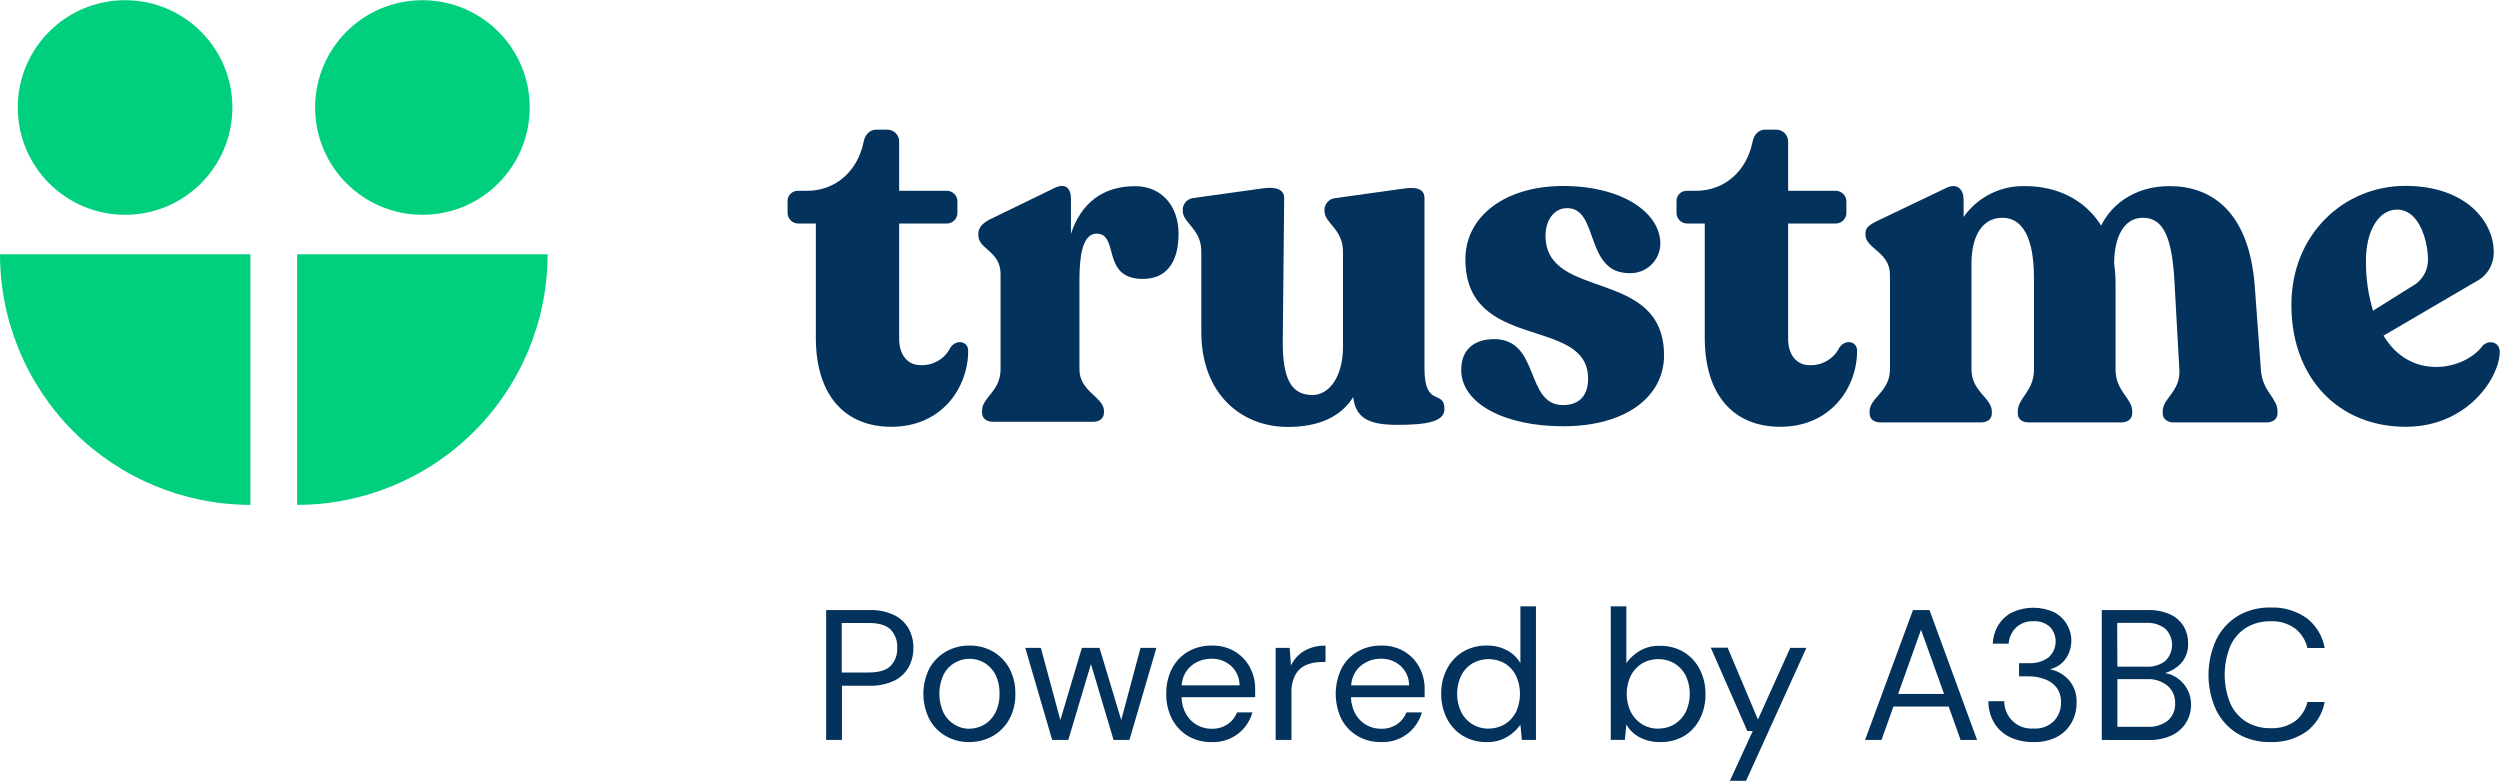
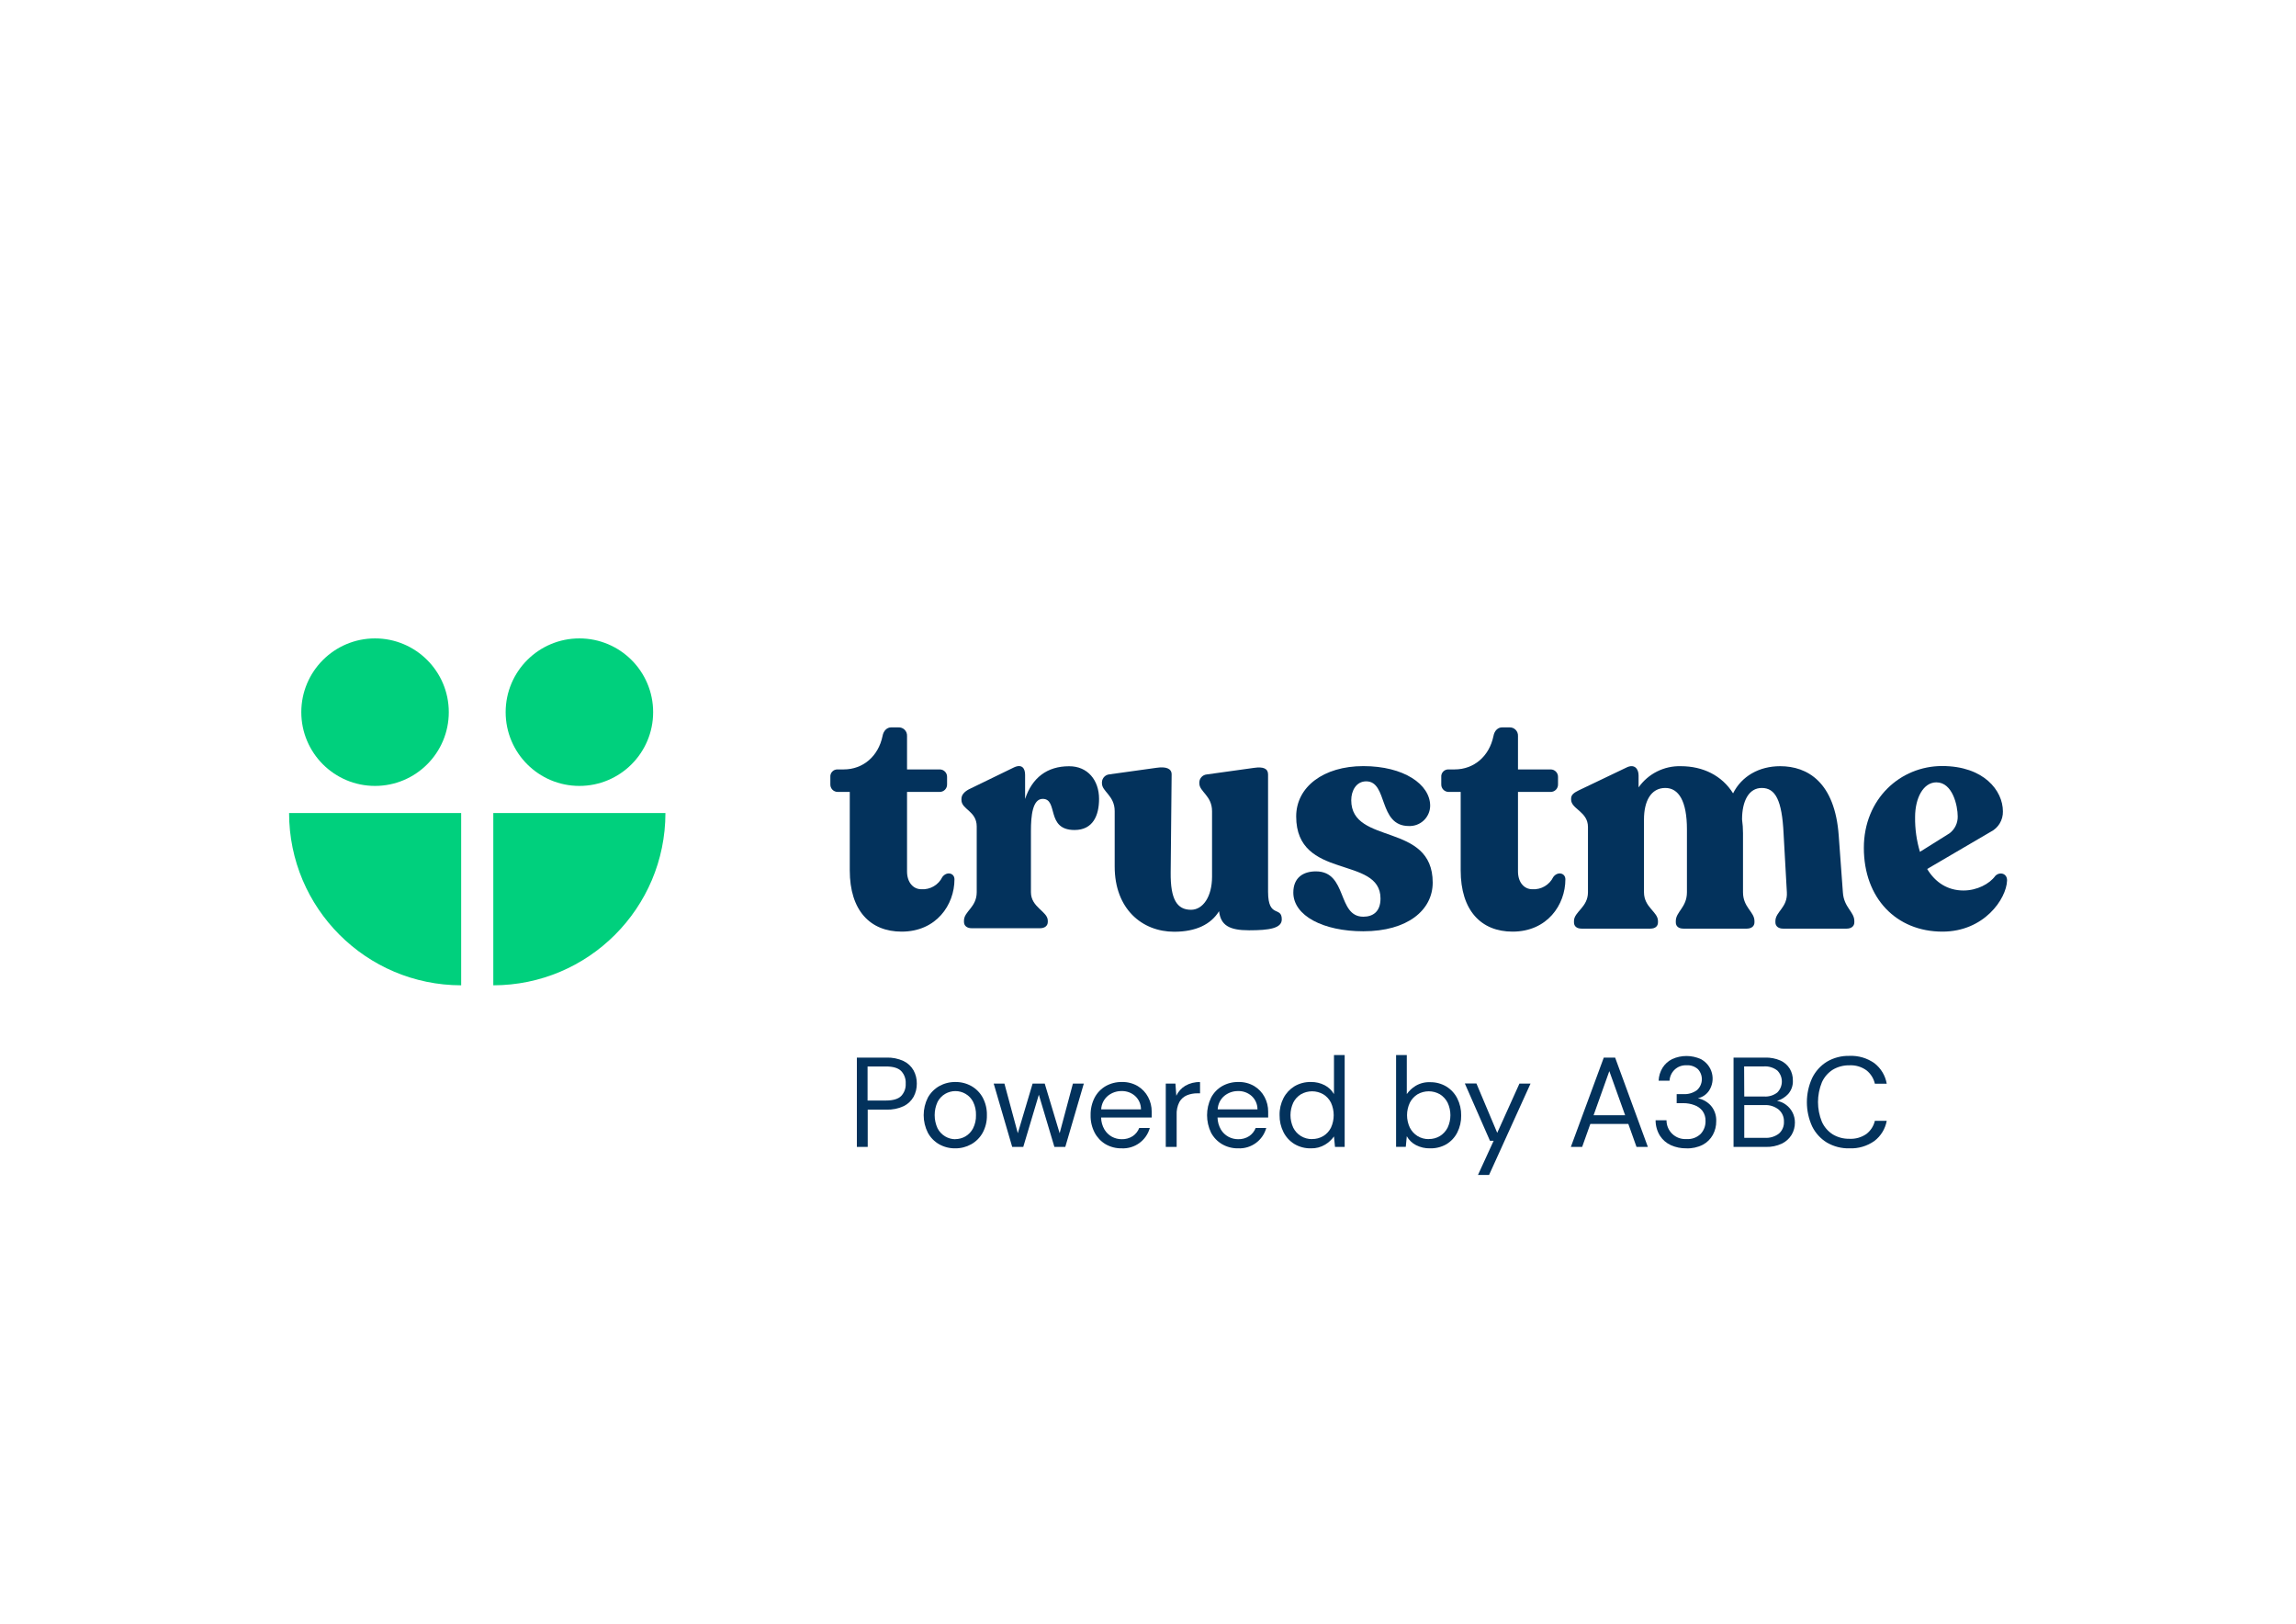
- <svg xmlns="http://www.w3.org/2000/svg" width="630" height="197" viewBox="0 0 630 197" fill="none">
-   <path d="M205.59 85.09V56.33H201.15C200.789 56.329 200.432 56.255 200.1 56.113C199.768 55.971 199.468 55.764 199.218 55.504C198.968 55.243 198.773 54.935 198.645 54.598C198.516 54.261 198.457 53.901 198.47 53.54V50.87C198.438 50.505 198.485 50.137 198.607 49.792C198.729 49.447 198.923 49.131 199.177 48.867C199.431 48.603 199.738 48.396 200.078 48.26C200.419 48.124 200.784 48.063 201.15 48.08H203.37C210.49 48.08 216.09 43.23 217.61 35.83C217.96 33.88 219.24 32.67 220.76 32.67H223.44C223.86 32.648 224.28 32.715 224.673 32.867C225.066 33.018 225.422 33.25 225.719 33.548C226.016 33.846 226.247 34.203 226.397 34.596C226.547 34.989 226.613 35.41 226.59 35.83V48.08H238.59C238.951 48.081 239.308 48.155 239.64 48.297C239.972 48.439 240.272 48.646 240.522 48.907C240.772 49.167 240.967 49.475 241.096 49.812C241.224 50.15 241.284 50.509 241.27 50.87V53.54C241.284 53.901 241.224 54.261 241.096 54.598C240.967 54.935 240.772 55.243 240.522 55.504C240.272 55.764 239.972 55.971 239.64 56.113C239.308 56.255 238.951 56.329 238.59 56.33H226.59V85.46C226.59 89.58 228.92 92.01 231.84 92.01C233.424 92.11 235.002 91.736 236.373 90.937C237.745 90.137 238.847 88.948 239.54 87.52C241.18 85.34 243.98 86.07 243.98 88.37C243.98 97.72 237.33 107.55 224.61 107.55C213.05 107.55 205.59 99.78 205.59 85.09Z" fill="#03325C" />
-   <path d="M297 58.88C297 64.95 294.78 70.29 288 70.29C277.38 70.29 282.17 58.88 276.33 58.88C272.6 58.88 272.02 65.19 272.02 70.53V93.11C272.02 98.69 278.2 100.11 278.2 103.54V104C278.2 105.45 277.03 106.3 275.4 106.3H250.27C248.64 106.3 247.47 105.45 247.47 104V103.51C247.47 100.11 252.14 98.66 252.14 93.08V69C252.14 63.29 246.54 62.81 246.54 59.29V58.92C246.54 57.47 247.47 56.37 249.22 55.4L265.68 47.4C268.68 45.94 269.88 47.64 269.88 50.06V58.92C272.44 51.16 277.93 46.92 285.98 46.92C292.86 46.87 297 52.09 297 58.88Z" fill="#03325C" />
-   <path d="M364 103.06C364 106.33 359.45 107.06 352 107.06C344.76 107.06 341.61 105.24 341 100.06C338 104.92 332.48 107.59 324.55 107.59C312.76 107.59 302.73 99.21 302.73 83.68V63.37C302.73 57.67 298.06 56.21 298.06 53.18V52.69C298.106 51.983 298.4 51.316 298.89 50.805C299.381 50.294 300.036 49.974 300.74 49.9L318.13 47.48C321.51 46.99 323.61 47.72 323.61 49.9L323.26 85.82C323.15 95.77 325.6 99.54 330.73 99.54C335.05 99.54 338.43 94.8 338.43 87.4V63.4C338.43 57.7 333.77 56.24 333.77 53.21V52.72C333.816 52.013 334.11 51.346 334.6 50.835C335.091 50.325 335.746 50.004 336.45 49.93L353.84 47.51C357.22 47.02 358.97 47.75 358.97 49.93V93C359 102.81 364 98.08 364 103.06Z" fill="#03325C" />
-   <path d="M368.23 93.23C368.23 87.76 371.85 85.46 376.51 85.46C388.18 85.46 384.22 102.08 393.9 102.08C397.4 102.08 400.2 100.26 400.2 95.41C400.2 79.51 369.28 88.86 369.28 65.32C369.28 54.51 379.28 46.87 393.9 46.87C408.72 46.87 418.41 53.54 418.41 61.43C418.396 62.434 418.181 63.424 417.778 64.343C417.375 65.263 416.792 66.091 416.063 66.781C415.334 67.471 414.474 68.008 413.534 68.36C412.594 68.712 411.593 68.872 410.59 68.83C399.27 68.83 403 52.45 394.95 52.45C391.33 52.45 389.47 55.85 389.47 59.37C389.47 75.99 419.34 67.26 419.34 89.58C419.34 99.66 410.12 107.42 393.9 107.42C379.2 107.42 368.23 101.72 368.23 93.23Z" fill="#03325C" />
-   <path d="M429.6 85.09V56.33H425.17C424.809 56.329 424.451 56.255 424.119 56.113C423.786 55.971 423.486 55.764 423.235 55.504C422.984 55.244 422.788 54.936 422.658 54.599C422.528 54.261 422.468 53.901 422.48 53.54V50.87C422.448 50.504 422.495 50.136 422.617 49.789C422.74 49.443 422.935 49.127 423.19 48.863C423.445 48.599 423.754 48.392 424.095 48.257C424.437 48.122 424.803 48.062 425.17 48.08H427.39C434.5 48.08 440.1 43.23 441.62 35.83C441.97 33.88 443.25 32.67 444.77 32.67H447.45C447.871 32.647 448.292 32.713 448.686 32.863C449.08 33.014 449.438 33.246 449.736 33.544C450.034 33.842 450.266 34.2 450.417 34.594C450.567 34.988 450.633 35.409 450.61 35.83V48.08H462.61C462.971 48.083 463.327 48.157 463.658 48.3C463.989 48.442 464.289 48.65 464.539 48.91C464.788 49.17 464.984 49.477 465.113 49.814C465.242 50.151 465.302 50.51 465.29 50.87V53.54C465.303 53.901 465.244 54.261 465.115 54.598C464.987 54.935 464.792 55.243 464.542 55.504C464.292 55.764 463.992 55.971 463.66 56.113C463.328 56.255 462.971 56.329 462.61 56.33H450.61V85.46C450.61 89.58 452.94 92.01 455.86 92.01C457.444 92.11 459.022 91.736 460.393 90.937C461.764 90.137 462.867 88.948 463.56 87.52C465.19 85.34 467.99 86.07 467.99 88.37C467.99 97.72 461.34 107.55 448.62 107.55C437.07 107.55 429.6 99.78 429.6 85.09Z" fill="#03325C" />
-   <path d="M573.94 103.66V104.15C573.94 105.6 572.77 106.45 571.14 106.45H547.8C546.17 106.45 545 105.6 545 104.15V103.66C545 100.26 549.55 98.66 549.2 93.11L548 71.63C547.42 59.37 545 54.88 540 54.88C535.22 54.88 532.77 59.73 532.77 66.41C533.005 68.097 533.122 69.797 533.12 71.5V93.11C533.12 98.69 537.32 100.26 537.32 103.66V104.15C537.32 105.6 536.15 106.45 534.52 106.45H511.28C509.53 106.45 508.48 105.6 508.48 104.15V103.66C508.48 100.26 512.56 98.66 512.56 93.11V70.05C512.56 59.73 509.56 54.88 504.63 54.88C499.26 54.88 496.81 59.88 496.81 66.41V93.11C496.81 98.69 501.94 100.26 501.94 103.66V104.15C501.94 105.6 500.89 106.45 499.14 106.45H473.94C472.19 106.45 471.14 105.6 471.14 104.15V103.66C471.14 100.26 476.27 98.66 476.27 93.11V69.2C476.27 63.5 470.09 62.64 470.09 59.13V58.76C470.09 57.31 471.25 56.58 472.89 55.76L490.39 47.39C493.31 45.93 494.83 47.87 494.83 50.3V54.67C496.573 52.196 498.902 50.191 501.608 48.835C504.314 47.48 507.314 46.815 510.34 46.9C518.4 46.9 525.4 50.3 529.48 56.85C532.63 50.54 539.05 46.9 546.75 46.9C556.75 46.9 566.82 52.72 568.22 72.38L569.74 93.14C570.09 98.69 573.94 100.26 573.94 103.66Z" fill="#03325C" />
-   <path d="M629.94 88.86C629.7 95.53 621.54 107.55 606.25 107.55C589.33 107.55 577.43 95.29 577.43 76.84C577.43 58.84 590.85 46.84 606.13 46.84C621.41 46.84 628.42 55.84 628.42 63.47C628.458 65.027 628.05 66.562 627.244 67.895C626.438 69.227 625.267 70.301 623.87 70.99L600.65 84.58C603.65 89.58 608.23 92.47 613.95 92.47C618.95 92.47 623.52 90.04 625.62 87.13C627.25 85.46 630.05 86.19 629.94 88.86ZM596.22 65.56C596.16 69.872 596.761 74.169 598 78.3L608.85 71.5C609.803 70.78 610.572 69.845 611.094 68.771C611.615 67.697 611.874 66.514 611.85 65.32C611.85 61.43 609.99 52.82 604.03 52.82C599.25 52.82 596.22 58.52 596.22 65.56Z" fill="#03325C" />
-   <path d="M31.52 54.13C46.454 54.13 58.56 42.024 58.56 27.09C58.56 12.156 46.454 0.05 31.52 0.05C16.586 0.05 4.48 12.156 4.48 27.09C4.48 42.024 16.586 54.13 31.52 54.13Z" fill="#00D07D" />
-   <path d="M63.1 127.23V64.08H0C0.011 80.817 6.66 96.865 18.49 108.705C30.32 120.544 46.364 127.206 63.1 127.23Z" fill="#00D07D" />
-   <path d="M106.45 54.13C121.384 54.13 133.49 42.024 133.49 27.09C133.49 12.156 121.384 0.05 106.45 0.05C91.516 0.05 79.41 12.156 79.41 27.09C79.41 42.024 91.516 54.13 106.45 54.13Z" fill="#00D07D" />
-   <path d="M74.88 127.23V64.08H138C137.989 80.82 131.337 96.872 119.503 108.712C107.668 120.551 91.62 127.212 74.88 127.23Z" fill="#00D07D" />
-   <path d="M208.19 186.47V153.73H219C221.173 153.651 223.334 154.082 225.31 154.99C226.852 155.731 228.133 156.924 228.98 158.41C229.791 159.899 230.201 161.574 230.17 163.27C230.195 164.95 229.792 166.608 229 168.09C228.163 169.578 226.893 170.778 225.36 171.53C223.37 172.452 221.191 172.89 219 172.81H212.17V186.47H208.19ZM212.12 169.47H218.85C221.47 169.47 223.333 168.917 224.44 167.81C225.012 167.203 225.455 166.485 225.74 165.701C226.026 164.917 226.148 164.083 226.1 163.25C226.15 162.411 226.029 161.57 225.743 160.779C225.458 159.988 225.015 159.264 224.44 158.65C223.327 157.537 221.463 156.983 218.85 156.99H212.12V169.47Z" fill="#03325C" />
-   <path d="M244.25 187C242.185 187.031 240.149 186.514 238.35 185.5C236.606 184.502 235.176 183.037 234.22 181.27C233.214 179.276 232.69 177.074 232.69 174.84C232.69 172.607 233.214 170.404 234.22 168.41C235.199 166.643 236.645 165.18 238.4 164.18C240.208 163.17 242.249 162.652 244.32 162.68C246.382 162.649 248.415 163.166 250.21 164.18C251.957 165.177 253.391 166.642 254.35 168.41C255.399 170.388 255.923 172.602 255.87 174.84C255.926 177.081 255.395 179.298 254.33 181.27C253.352 183.041 251.902 184.505 250.14 185.5C248.342 186.508 246.311 187.025 244.25 187ZM244.25 183.63C245.563 183.629 246.852 183.285 247.99 182.63C249.183 181.931 250.154 180.908 250.79 179.68C251.554 178.177 251.925 176.505 251.87 174.82C251.925 173.138 251.565 171.469 250.82 169.96C250.196 168.727 249.227 167.702 248.03 167.01C246.909 166.359 245.636 166.014 244.34 166.01C243.027 166.01 241.737 166.355 240.6 167.01C239.402 167.706 238.427 168.73 237.79 169.96C237.085 171.483 236.72 173.142 236.72 174.82C236.72 176.499 237.085 178.157 237.79 179.68C238.429 180.903 239.394 181.924 240.58 182.63C241.69 183.294 242.957 183.65 244.25 183.66V183.63Z" fill="#03325C" />
-   <path d="M265.15 186.47L258.37 163.27H262.3L267.21 181.46L272.63 163.27H277.08L282.55 181.46L287.41 163.27H291.41L284.62 186.47H280.62L274.92 167.34L269.21 186.47H265.15Z" fill="#03325C" />
-   <path d="M305.28 187C303.212 187.037 301.173 186.512 299.38 185.48C297.683 184.464 296.299 183.001 295.38 181.25C294.357 179.271 293.848 177.067 293.9 174.84C293.853 172.627 294.351 170.436 295.35 168.46C296.268 166.684 297.673 165.207 299.4 164.2C301.227 163.164 303.3 162.638 305.4 162.68C307.444 162.63 309.462 163.157 311.22 164.2C312.815 165.169 314.117 166.551 314.99 168.2C315.859 169.842 316.309 171.673 316.3 173.53C316.3 173.87 316.3 174.22 316.3 174.53C316.3 174.84 316.3 175.26 316.3 175.7H297.75C297.774 177.256 298.202 178.779 298.99 180.12C299.657 181.228 300.606 182.139 301.74 182.76C302.828 183.346 304.045 183.652 305.28 183.65C306.716 183.698 308.132 183.308 309.34 182.53C310.425 181.798 311.259 180.751 311.73 179.53H315.61C314.993 181.763 313.633 183.72 311.756 185.078C309.878 186.435 307.594 187.113 305.28 187ZM305.28 166C303.466 165.976 301.699 166.58 300.28 167.71C299.539 168.324 298.933 169.085 298.503 169.946C298.072 170.807 297.826 171.749 297.78 172.71H312.37C312.374 171.787 312.185 170.873 311.815 170.027C311.445 169.182 310.902 168.423 310.22 167.8C308.86 166.597 307.095 165.954 305.28 166Z" fill="#03325C" />
-   <path d="M321.46 186.47V163.27H325L325.33 167.71C326.034 166.199 327.173 164.931 328.6 164.07C330.246 163.114 332.128 162.643 334.03 162.71V166.83H333C331.701 166.816 330.413 167.061 329.21 167.55C328.044 168.044 327.074 168.908 326.45 170.01C325.702 171.484 325.357 173.13 325.45 174.78V186.47H321.46Z" fill="#03325C" />
-   <path d="M348 187C345.935 187.037 343.899 186.512 342.11 185.48C340.396 184.471 338.994 183.007 338.06 181.25C337.099 179.255 336.601 177.069 336.601 174.855C336.601 172.641 337.099 170.455 338.06 168.46C338.978 166.685 340.383 165.207 342.11 164.2C343.937 163.163 346.01 162.638 348.11 162.68C350.158 162.629 352.178 163.155 353.94 164.2C355.532 165.169 356.831 166.552 357.7 168.2C358.569 169.842 359.019 171.673 359.01 173.53C359.01 173.87 359.01 174.22 359.01 174.53C359.01 174.84 359.01 175.26 359.01 175.7H340.44C340.474 177.255 340.9 178.775 341.68 180.12C342.348 181.231 343.301 182.142 344.44 182.76C345.524 183.346 346.738 183.652 347.97 183.65C349.409 183.699 350.829 183.308 352.04 182.53C353.123 181.796 353.956 180.749 354.43 179.53H358.31C357.693 181.76 356.337 183.714 354.464 185.071C352.59 186.429 350.311 187.109 348 187ZM348 166C346.186 165.974 344.419 166.579 343 167.71C342.257 168.323 341.651 169.084 341.22 169.945C340.79 170.807 340.544 171.748 340.5 172.71H355.09C355.094 171.787 354.905 170.873 354.535 170.028C354.165 169.182 353.621 168.423 352.94 167.8C351.58 166.598 349.815 165.955 348 166Z" fill="#03325C" />
-   <path d="M374.67 187C372.544 187.047 370.448 186.496 368.62 185.41C366.909 184.359 365.524 182.853 364.62 181.06C363.64 179.118 363.149 176.965 363.19 174.79C363.148 172.622 363.646 170.477 364.64 168.55C365.559 166.78 366.942 165.294 368.64 164.25C370.48 163.169 372.586 162.625 374.72 162.68C376.457 162.653 378.175 163.055 379.72 163.85C381.147 164.593 382.333 165.727 383.14 167.12V152.8H387.06V186.47H383.51L383.14 182.63C382.281 183.842 381.182 184.863 379.91 185.63C378.332 186.583 376.512 187.059 374.67 187ZM375.09 183.59C376.546 183.616 377.979 183.235 379.23 182.49C380.434 181.748 381.408 180.685 382.04 179.42C382.698 177.983 383.039 176.421 383.039 174.84C383.039 173.259 382.698 171.697 382.04 170.26C381.408 168.995 380.434 167.931 379.23 167.19C377.978 166.469 376.559 166.09 375.115 166.09C373.671 166.09 372.252 166.469 371 167.19C369.798 167.932 368.828 168.995 368.2 170.26C367.535 171.695 367.19 173.258 367.19 174.84C367.19 176.422 367.535 177.985 368.2 179.42C368.828 180.685 369.798 181.748 371 182.49C372.231 183.241 373.648 183.632 375.09 183.62V183.59Z" fill="#03325C" />
-   <path d="M418.31 187C416.546 187.034 414.801 186.632 413.23 185.83C411.802 185.099 410.622 183.961 409.84 182.56L409.47 186.44H405.91V152.8H409.84V167.11C410.693 165.903 411.781 164.883 413.04 164.11C414.639 163.146 416.485 162.673 418.35 162.75C420.46 162.708 422.538 163.259 424.35 164.34C426.059 165.393 427.444 166.899 428.35 168.69C429.326 170.634 429.817 172.785 429.78 174.96C429.818 177.125 429.327 179.267 428.35 181.2C427.445 182.979 426.059 184.468 424.35 185.5C422.514 186.548 420.423 187.068 418.31 187ZM417.88 183.59C419.33 183.618 420.758 183.237 422 182.49C423.195 181.737 424.166 180.677 424.81 179.42C425.482 177.986 425.83 176.423 425.83 174.84C425.83 173.257 425.482 171.693 424.81 170.26C424.166 169.003 423.195 167.942 422 167.19C420.748 166.469 419.329 166.09 417.885 166.09C416.441 166.09 415.022 166.469 413.77 167.19C412.573 167.94 411.602 169.001 410.96 170.26C410.282 171.691 409.93 173.256 409.93 174.84C409.93 176.424 410.282 177.988 410.96 179.42C411.602 180.679 412.573 181.74 413.77 182.49C415.006 183.247 416.431 183.638 417.88 183.62V183.59Z" fill="#03325C" />
-   <path d="M435.94 196.76L441.69 184.22H440.33L431.12 163.22H435.37L443 181.32L451.14 163.27H455.21L440.01 196.76H435.94Z" fill="#03325C" />
-   <path d="M470 186.47L482.07 153.73H486.23L498.23 186.47H494.07L491.07 178.05H477.14L474.14 186.47H470ZM478.33 174.87H489.9L484.1 158.69L478.33 174.87Z" fill="#03325C" />
-   <path d="M512.35 187C510.402 187.03 508.471 186.638 506.69 185.85C505.058 185.11 503.67 183.92 502.69 182.42C501.621 180.708 501.059 178.728 501.07 176.71H505.07C505.065 177.654 505.255 178.59 505.628 179.457C506.001 180.325 506.549 181.106 507.238 181.752C507.928 182.398 508.743 182.894 509.632 183.211C510.522 183.527 511.468 183.656 512.41 183.59C513.367 183.661 514.328 183.527 515.228 183.195C516.128 182.864 516.947 182.344 517.63 181.67C518.786 180.409 519.413 178.751 519.38 177.04C519.44 175.706 519.053 174.389 518.28 173.3C517.512 172.305 516.469 171.558 515.28 171.15C514.001 170.672 512.645 170.432 511.28 170.44H508.8V167.12H511.23C513.014 167.231 514.782 166.718 516.23 165.67C516.763 165.192 517.196 164.613 517.504 163.966C517.811 163.319 517.987 162.618 518.022 161.902C518.056 161.187 517.948 160.472 517.704 159.799C517.46 159.125 517.085 158.507 516.6 157.98C516.026 157.471 515.356 157.082 514.63 156.837C513.903 156.591 513.135 156.494 512.37 156.55C511.568 156.514 510.766 156.641 510.015 156.925C509.264 157.209 508.578 157.642 508 158.2C506.917 159.261 506.269 160.687 506.18 162.2H502.18C502.245 160.53 502.737 158.905 503.61 157.48C504.468 156.107 505.69 155 507.14 154.28C508.789 153.532 510.579 153.145 512.39 153.145C514.201 153.145 515.991 153.532 517.64 154.28C518.643 154.804 519.525 155.532 520.228 156.418C520.932 157.304 521.441 158.327 521.724 159.423C522.007 160.518 522.057 161.661 521.87 162.776C521.683 163.892 521.264 164.956 520.64 165.9C519.679 167.296 518.225 168.275 516.57 168.64C518.434 169.011 520.126 169.98 521.39 171.4C522.714 172.98 523.396 175.001 523.3 177.06C523.323 178.805 522.896 180.528 522.06 182.06C521.212 183.596 519.937 184.853 518.39 185.68C516.524 186.633 514.443 187.087 512.35 187Z" fill="#03325C" />
-   <path d="M529.65 186.47V153.73H541.16C543.128 153.664 545.086 154.04 546.89 154.83C548.294 155.469 549.475 156.514 550.28 157.83C551.033 159.115 551.42 160.581 551.4 162.07C551.505 163.896 550.891 165.691 549.69 167.07C548.581 168.269 547.167 169.143 545.6 169.6C546.807 169.809 547.946 170.306 548.92 171.05C549.933 171.802 550.753 172.783 551.314 173.913C551.876 175.042 552.162 176.289 552.15 177.55C552.165 179.137 551.743 180.697 550.93 182.06C550.066 183.461 548.816 184.582 547.33 185.29C545.515 186.13 543.529 186.538 541.53 186.48L529.65 186.47ZM533.58 168H540.88C542.609 168.115 544.32 167.592 545.69 166.53C546.221 166.001 546.642 165.372 546.929 164.679C547.216 163.987 547.364 163.245 547.364 162.495C547.364 161.745 547.216 161.003 546.929 160.311C546.642 159.618 546.221 158.99 545.69 158.46C544.267 157.358 542.484 156.827 540.69 156.97H533.53L533.58 168ZM533.58 183.15H541.11C542.971 183.273 544.815 182.719 546.3 181.59C546.915 181.045 547.399 180.368 547.716 179.609C548.033 178.851 548.174 178.031 548.13 177.21C548.162 176.378 548.006 175.549 547.673 174.786C547.341 174.022 546.841 173.344 546.21 172.8C544.742 171.628 542.895 171.038 541.02 171.14H533.58V183.15Z" fill="#03325C" />
-   <path d="M572.16 187C569.249 187.079 566.374 186.341 563.86 184.87C561.533 183.442 559.66 181.382 558.46 178.93C557.195 176.155 556.54 173.14 556.54 170.09C556.54 167.04 557.195 164.025 558.46 161.25C559.659 158.781 561.531 156.702 563.86 155.25C566.37 153.768 569.246 153.023 572.16 153.1C575.424 152.957 578.643 153.903 581.31 155.79C583.698 157.643 585.307 160.322 585.82 163.3H581.47C581.033 161.371 579.954 159.647 578.41 158.41C576.6 157.096 574.394 156.443 572.16 156.56C570.009 156.512 567.889 157.07 566.04 158.17C564.281 159.287 562.89 160.897 562.04 162.8C560.147 167.434 560.147 172.626 562.04 177.26C562.89 179.163 564.281 180.773 566.04 181.89C567.889 182.99 570.009 183.548 572.16 183.5C574.386 183.618 576.588 182.984 578.41 181.7C579.951 180.499 581.031 178.804 581.47 176.9H585.82C585.289 179.839 583.681 182.474 581.31 184.29C578.643 186.18 575.426 187.133 572.16 187Z" fill="#03325C" />
+ <svg xmlns="http://www.w3.org/2000/svg" id="Calque_1" data-name="Calque 1" viewBox="0 0 841.89 595.28">
+   <defs>
+     <style>.cls-1{fill:#03325c;}.cls-2{fill:#00d07d;}</style>
+   </defs>
+   <path class="cls-1" d="M311.59,319.09V290.33h-4.44a2.69,2.69,0,0,1-2.68-2.79v-2.67a2.57,2.57,0,0,1,2.68-2.79h2.22c7.12,0,12.72-4.85,14.24-12.25.35-1.95,1.63-3.16,3.15-3.16h2.68a3,3,0,0,1,3.15,3.16v12.25h12a2.69,2.69,0,0,1,2.68,2.79v2.67a2.69,2.69,0,0,1-2.68,2.79h-12v29.13c0,4.12,2.33,6.55,5.25,6.55a8,8,0,0,0,7.7-4.49c1.64-2.18,4.44-1.45,4.44.85,0,9.35-6.65,19.18-19.37,19.18C319.05,341.55,311.59,333.78,311.59,319.09Z" />
+   <path class="cls-1" d="M403,292.88c0,6.07-2.22,11.41-9,11.41-10.62,0-5.83-11.41-11.67-11.41-3.73,0-4.31,6.31-4.31,11.65v22.58c0,5.58,6.18,7,6.18,10.43V338c0,1.45-1.17,2.3-2.8,2.3H356.27c-1.63,0-2.8-.85-2.8-2.3v-.49c0-3.4,4.67-4.85,4.67-10.43V303c0-5.71-5.6-6.19-5.6-9.71v-.37c0-1.45.93-2.55,2.68-3.52l16.46-8c3-1.46,4.2.24,4.2,2.66v8.86c2.56-7.76,8.05-12,16.1-12C398.86,280.87,403,286.09,403,292.88Z" />
+   <path class="cls-1" d="M470,337.06c0,3.27-4.55,4-12,4-7.24,0-10.39-1.82-11-7-3,4.86-8.52,7.53-16.45,7.53-11.79,0-21.82-8.38-21.82-23.91V297.37c0-5.7-4.67-7.16-4.67-10.19v-.49a3,3,0,0,1,2.68-2.79l17.39-2.42c3.38-.49,5.48.24,5.48,2.42l-.35,35.92c-.11,9.95,2.34,13.72,7.47,13.72,4.32,0,7.7-4.74,7.7-12.14v-24c0-5.7-4.66-7.16-4.66-10.19v-.49a3,3,0,0,1,2.68-2.79l17.39-2.42c3.38-.49,5.13.24,5.13,2.42V327C465,336.81,470,332.08,470,337.06Z" />
+   <path class="cls-1" d="M474.23,327.23c0-5.47,3.62-7.77,8.28-7.77,11.67,0,7.71,16.62,17.39,16.62,3.5,0,6.3-1.82,6.3-6.67,0-15.9-30.92-6.55-30.92-30.09,0-10.81,10-18.45,24.62-18.45,14.82,0,24.51,6.67,24.51,14.56a7.51,7.51,0,0,1-7.82,7.4c-11.32,0-7.59-16.38-15.64-16.38-3.62,0-5.48,3.4-5.48,6.92,0,16.62,29.87,7.89,29.87,30.21,0,10.08-9.22,17.84-25.44,17.84C485.2,341.42,474.23,335.72,474.23,327.23Z" />
+   <path class="cls-1" d="M535.6,319.09V290.33h-4.43a2.7,2.7,0,0,1-2.69-2.79v-2.67a2.57,2.57,0,0,1,2.69-2.79h2.22c7.11,0,12.71-4.85,14.23-12.25.35-1.95,1.63-3.16,3.15-3.16h2.68a3,3,0,0,1,3.16,3.16v12.25h12a2.7,2.7,0,0,1,2.68,2.79v2.67a2.69,2.69,0,0,1-2.68,2.79h-12v29.13c0,4.12,2.33,6.55,5.25,6.55a8,8,0,0,0,7.7-4.49c1.63-2.18,4.43-1.45,4.43.85,0,9.35-6.65,19.18-19.37,19.18C543.07,341.55,535.6,333.78,535.6,319.09Z" />
+   <path class="cls-1" d="M679.94,337.66v.49c0,1.45-1.17,2.3-2.8,2.3H653.8c-1.63,0-2.8-.85-2.8-2.3v-.49c0-3.4,4.55-5,4.2-10.55L654,305.63c-.58-12.26-3-16.75-8-16.75-4.78,0-7.23,4.85-7.23,11.53a36.54,36.54,0,0,1,.35,5.09v21.61c0,5.58,4.2,7.15,4.2,10.55v.49c0,1.45-1.17,2.3-2.8,2.3H617.28c-1.75,0-2.8-.85-2.8-2.3v-.49c0-3.4,4.08-5,4.08-10.55V304.05c0-10.32-3-15.17-7.93-15.17-5.37,0-7.82,5-7.82,11.53v26.7c0,5.58,5.13,7.15,5.13,10.55v.49c0,1.45-1.05,2.3-2.8,2.3h-25.2c-1.75,0-2.8-.85-2.8-2.3v-.49c0-3.4,5.13-5,5.13-10.55V303.2c0-5.7-6.18-6.56-6.18-10.07v-.37c0-1.45,1.16-2.18,2.8-3l17.5-8.37c2.92-1.46,4.44.48,4.44,2.91v4.37a18.34,18.34,0,0,1,15.51-7.77c8.06,0,15.06,3.4,19.14,9.95,3.15-6.31,9.57-9.95,17.27-9.95,10,0,20.07,5.82,21.47,25.48l1.52,20.76C676.09,332.69,679.94,334.26,679.94,337.66Z" />
+   <path class="cls-1" d="M735.94,322.86c-.24,6.67-8.4,18.69-23.69,18.69-16.92,0-28.82-12.26-28.82-30.71,0-18,13.42-30,28.7-30s22.29,9,22.29,16.63a8.16,8.16,0,0,1-4.55,7.52l-23.22,13.59c3,5,7.58,7.89,13.3,7.89,5,0,9.57-2.43,11.67-5.34C733.25,319.46,736.05,320.19,735.94,322.86Zm-33.72-23.3A42.29,42.29,0,0,0,704,312.3l10.85-6.8a7.55,7.55,0,0,0,3-6.18c0-3.89-1.86-12.5-7.82-12.5C705.25,286.82,702.22,292.52,702.22,299.56Z" />
+   <circle class="cls-2" cx="137.52" cy="261.09" r="27.04" />
+   <path class="cls-2" d="M169.1,361.23V298.08H106A63.19,63.19,0,0,0,169.1,361.23Z" />
+   <circle class="cls-2" cx="212.45" cy="261.09" r="27.04" />
+   <path class="cls-2" d="M180.88,361.23V298.08H244A63.19,63.19,0,0,1,180.88,361.23Z" />
+   <path class="cls-1" d="M314.19,420.47V387.73H325a13.9,13.9,0,0,1,6.31,1.26,8.42,8.42,0,0,1,3.67,3.42,9.78,9.78,0,0,1,1.19,4.86,9.91,9.91,0,0,1-1.17,4.82,8.44,8.44,0,0,1-3.64,3.44,13.92,13.92,0,0,1-6.36,1.28h-6.83v13.66Zm3.93-17h6.73q3.93,0,5.59-1.66a6.13,6.13,0,0,0,1.66-4.56,6.19,6.19,0,0,0-1.66-4.6q-1.67-1.67-5.59-1.66h-6.73Z" />
+   <path class="cls-1" d="M350.25,421a11.66,11.66,0,0,1-5.9-1.5,10.78,10.78,0,0,1-4.13-4.23,14.28,14.28,0,0,1,0-12.86,11,11,0,0,1,4.18-4.23,11.81,11.81,0,0,1,5.92-1.5,11.62,11.62,0,0,1,5.89,1.5,10.8,10.8,0,0,1,4.14,4.23,13.06,13.06,0,0,1,1.52,6.43,12.86,12.86,0,0,1-1.54,6.43,10.92,10.92,0,0,1-4.19,4.23A11.75,11.75,0,0,1,350.25,421Zm0-3.37a7.51,7.51,0,0,0,3.74-1,7.33,7.33,0,0,0,2.8-2.95,10,10,0,0,0,1.08-4.86,10.22,10.22,0,0,0-1.05-4.86,7.12,7.12,0,0,0-2.79-2.95,7.39,7.39,0,0,0-3.69-1,7.49,7.49,0,0,0-3.74,1,7.29,7.29,0,0,0-2.81,2.95,11.57,11.57,0,0,0,0,9.72,7.44,7.44,0,0,0,2.79,2.95A7.26,7.26,0,0,0,350.25,417.66Z" />
+   <path class="cls-1" d="M371.15,420.47l-6.78-23.2h3.93l4.91,18.19,5.42-18.19h4.45l5.47,18.19,4.86-18.19h4l-6.79,23.2h-4l-5.7-19.13-5.71,19.13Z" />
+   <path class="cls-1" d="M411.28,421a11.42,11.42,0,0,1-5.9-1.52,10.76,10.76,0,0,1-4-4.23,13.28,13.28,0,0,1-1.48-6.41,13.5,13.5,0,0,1,1.45-6.38,10.53,10.53,0,0,1,4.05-4.26,11.69,11.69,0,0,1,6-1.52,10.88,10.88,0,0,1,5.82,1.52,10.34,10.34,0,0,1,3.77,4,11.27,11.27,0,0,1,1.31,5.33c0,.34,0,.69,0,1s0,.73,0,1.17H403.75a9,9,0,0,0,1.24,4.42,7.3,7.3,0,0,0,2.75,2.64,7.44,7.44,0,0,0,3.54.89,7.06,7.06,0,0,0,4.06-1.12,6.39,6.39,0,0,0,2.39-3h3.88A10.2,10.2,0,0,1,411.28,421Zm0-21a7.86,7.86,0,0,0-5,1.71,6.92,6.92,0,0,0-2.5,5h14.59a6.61,6.61,0,0,0-2.15-4.91A7.18,7.18,0,0,0,411.28,400Z" />
+   <path class="cls-1" d="M427.46,420.47v-23.2H431l.33,4.44a8.39,8.39,0,0,1,3.27-3.64,10.11,10.11,0,0,1,5.43-1.36v4.12H439a9.8,9.8,0,0,0-3.79.72,5.75,5.75,0,0,0-2.76,2.46,9.38,9.38,0,0,0-1,4.77v11.69Z" />
+   <path class="cls-1" d="M454,421a11.38,11.38,0,0,1-5.89-1.52,10.78,10.78,0,0,1-4.05-4.23,14.74,14.74,0,0,1,0-12.79,10.53,10.53,0,0,1,4.05-4.26,11.68,11.68,0,0,1,6-1.52,10.89,10.89,0,0,1,5.83,1.52,10.31,10.31,0,0,1,3.76,4,11.27,11.27,0,0,1,1.31,5.33c0,.34,0,.69,0,1s0,.73,0,1.17H446.44a9.21,9.21,0,0,0,1.24,4.42,7.26,7.26,0,0,0,2.76,2.64,7.4,7.4,0,0,0,3.53.89,7.09,7.09,0,0,0,4.07-1.12,6.45,6.45,0,0,0,2.39-3h3.88A10.2,10.2,0,0,1,454,421Zm0-21a7.84,7.84,0,0,0-5,1.71,6.89,6.89,0,0,0-2.5,5h14.59a6.61,6.61,0,0,0-2.15-4.91A7.19,7.19,0,0,0,454,400Z" />
+   <path class="cls-1" d="M480.67,421a11.35,11.35,0,0,1-6.05-1.59,10.82,10.82,0,0,1-4-4.35,13.35,13.35,0,0,1-1.43-6.27,13.06,13.06,0,0,1,1.45-6.24,11,11,0,0,1,4-4.3,11.42,11.42,0,0,1,6.08-1.57,10.57,10.57,0,0,1,5,1.17,8.48,8.48,0,0,1,3.42,3.27V386.8h3.92v33.67h-3.55l-.37-3.84a10.78,10.78,0,0,1-3.23,3A9.54,9.54,0,0,1,480.67,421Zm.42-3.41a7.81,7.81,0,0,0,4.14-1.1,7.59,7.59,0,0,0,2.81-3.07,11,11,0,0,0,0-9.16,7.59,7.59,0,0,0-2.81-3.07,8.25,8.25,0,0,0-8.23,0,7.56,7.56,0,0,0-2.8,3.07,10.89,10.89,0,0,0,0,9.16,7.56,7.56,0,0,0,2.8,3.07A7.73,7.73,0,0,0,481.09,417.62Z" />
+   <path class="cls-1" d="M524.31,421a10.72,10.72,0,0,1-5.08-1.17,8.11,8.11,0,0,1-3.39-3.27l-.37,3.88h-3.56V386.8h3.93v14.31a10.9,10.9,0,0,1,3.2-3,9.52,9.52,0,0,1,5.31-1.36,11.27,11.27,0,0,1,6,1.59,10.88,10.88,0,0,1,4,4.35,13.47,13.47,0,0,1,1.43,6.27,13.32,13.32,0,0,1-1.43,6.24,10.68,10.68,0,0,1-4,4.3A11.44,11.44,0,0,1,524.31,421Zm-.43-3.41a7.71,7.71,0,0,0,4.12-1.1,7.87,7.87,0,0,0,2.81-3.07,10.79,10.79,0,0,0,0-9.16,7.87,7.87,0,0,0-2.81-3.07,8.25,8.25,0,0,0-8.23,0,7.8,7.8,0,0,0-2.81,3.07,10.7,10.7,0,0,0,0,9.16,7.8,7.8,0,0,0,2.81,3.07A7.68,7.68,0,0,0,523.88,417.62Z" />
+   <path class="cls-1" d="M541.94,430.76l5.75-12.54h-1.36l-9.21-21h4.25L549,415.32l8.14-18.05h4.07l-15.2,33.49Z" />
+   <path class="cls-1" d="M576,420.47l12.07-32.74h4.16l12,32.74h-4.16l-3-8.42H583.14l-3,8.42Zm8.33-11.6H595.9l-5.8-16.18Z" />
+   <path class="cls-1" d="M618.35,421a13.47,13.47,0,0,1-5.66-1.15,9.43,9.43,0,0,1-4-3.43,10.67,10.67,0,0,1-1.62-5.71h4a6.86,6.86,0,0,0,7.34,6.88,6.72,6.72,0,0,0,5.22-1.92,6.66,6.66,0,0,0,1.75-4.63,6,6,0,0,0-1.1-3.74,6.42,6.42,0,0,0-3-2.15,11.24,11.24,0,0,0-4-.71H614.8v-3.32h2.43a7.71,7.71,0,0,0,5-1.45,5.41,5.41,0,0,0,.37-7.69,5.74,5.74,0,0,0-4.23-1.43A5.91,5.91,0,0,0,614,392.2a6.1,6.1,0,0,0-1.82,4h-4a9.77,9.77,0,0,1,1.43-4.72,8.75,8.75,0,0,1,3.53-3.2,12.71,12.71,0,0,1,10.5,0,8.08,8.08,0,0,1,3,11.62,6.69,6.69,0,0,1-4.07,2.74,8.74,8.74,0,0,1,4.82,2.76,8.22,8.22,0,0,1,1.91,5.66,10.16,10.16,0,0,1-1.24,5,9.08,9.08,0,0,1-3.67,3.62A12.17,12.17,0,0,1,618.35,421Z" />
+   <path class="cls-1" d="M635.65,420.47V387.73h11.51a13.18,13.18,0,0,1,5.73,1.1,7.72,7.72,0,0,1,3.39,3,8.17,8.17,0,0,1,1.12,4.24,7,7,0,0,1-1.71,5,9,9,0,0,1-4.09,2.53,7.61,7.61,0,0,1,3.32,1.45,8,8,0,0,1,3.23,6.5,8.64,8.64,0,0,1-1.22,4.51,8.55,8.55,0,0,1-3.6,3.23,12.92,12.92,0,0,1-5.8,1.19ZM639.58,402h7.3a7.08,7.08,0,0,0,4.81-1.47,5.7,5.7,0,0,0,0-8.07,7.23,7.23,0,0,0-5-1.49h-7.16Zm0,15.15h7.53a7.73,7.73,0,0,0,5.19-1.56,5.46,5.46,0,0,0,1.83-4.38,5.54,5.54,0,0,0-1.92-4.41,7.65,7.65,0,0,0-5.19-1.66h-7.44Z" />
+   <path class="cls-1" d="M678.16,421a15.6,15.6,0,0,1-8.3-2.13,14.39,14.39,0,0,1-5.4-5.94,21.31,21.31,0,0,1,0-17.68,14.57,14.57,0,0,1,5.4-6,15.52,15.52,0,0,1,8.3-2.15,14.73,14.73,0,0,1,9.15,2.69,12.11,12.11,0,0,1,4.51,7.51h-4.35a8.74,8.74,0,0,0-3.06-4.89,9.77,9.77,0,0,0-6.25-1.85,11.47,11.47,0,0,0-6.12,1.61,10.61,10.61,0,0,0-4,4.63,19.12,19.12,0,0,0,0,14.46,10.61,10.61,0,0,0,4,4.63,11.47,11.47,0,0,0,6.12,1.61,9.94,9.94,0,0,0,6.25-1.8,8.51,8.51,0,0,0,3.06-4.8h4.35a12,12,0,0,1-4.51,7.39A14.79,14.79,0,0,1,678.16,421Z" />
</svg>
